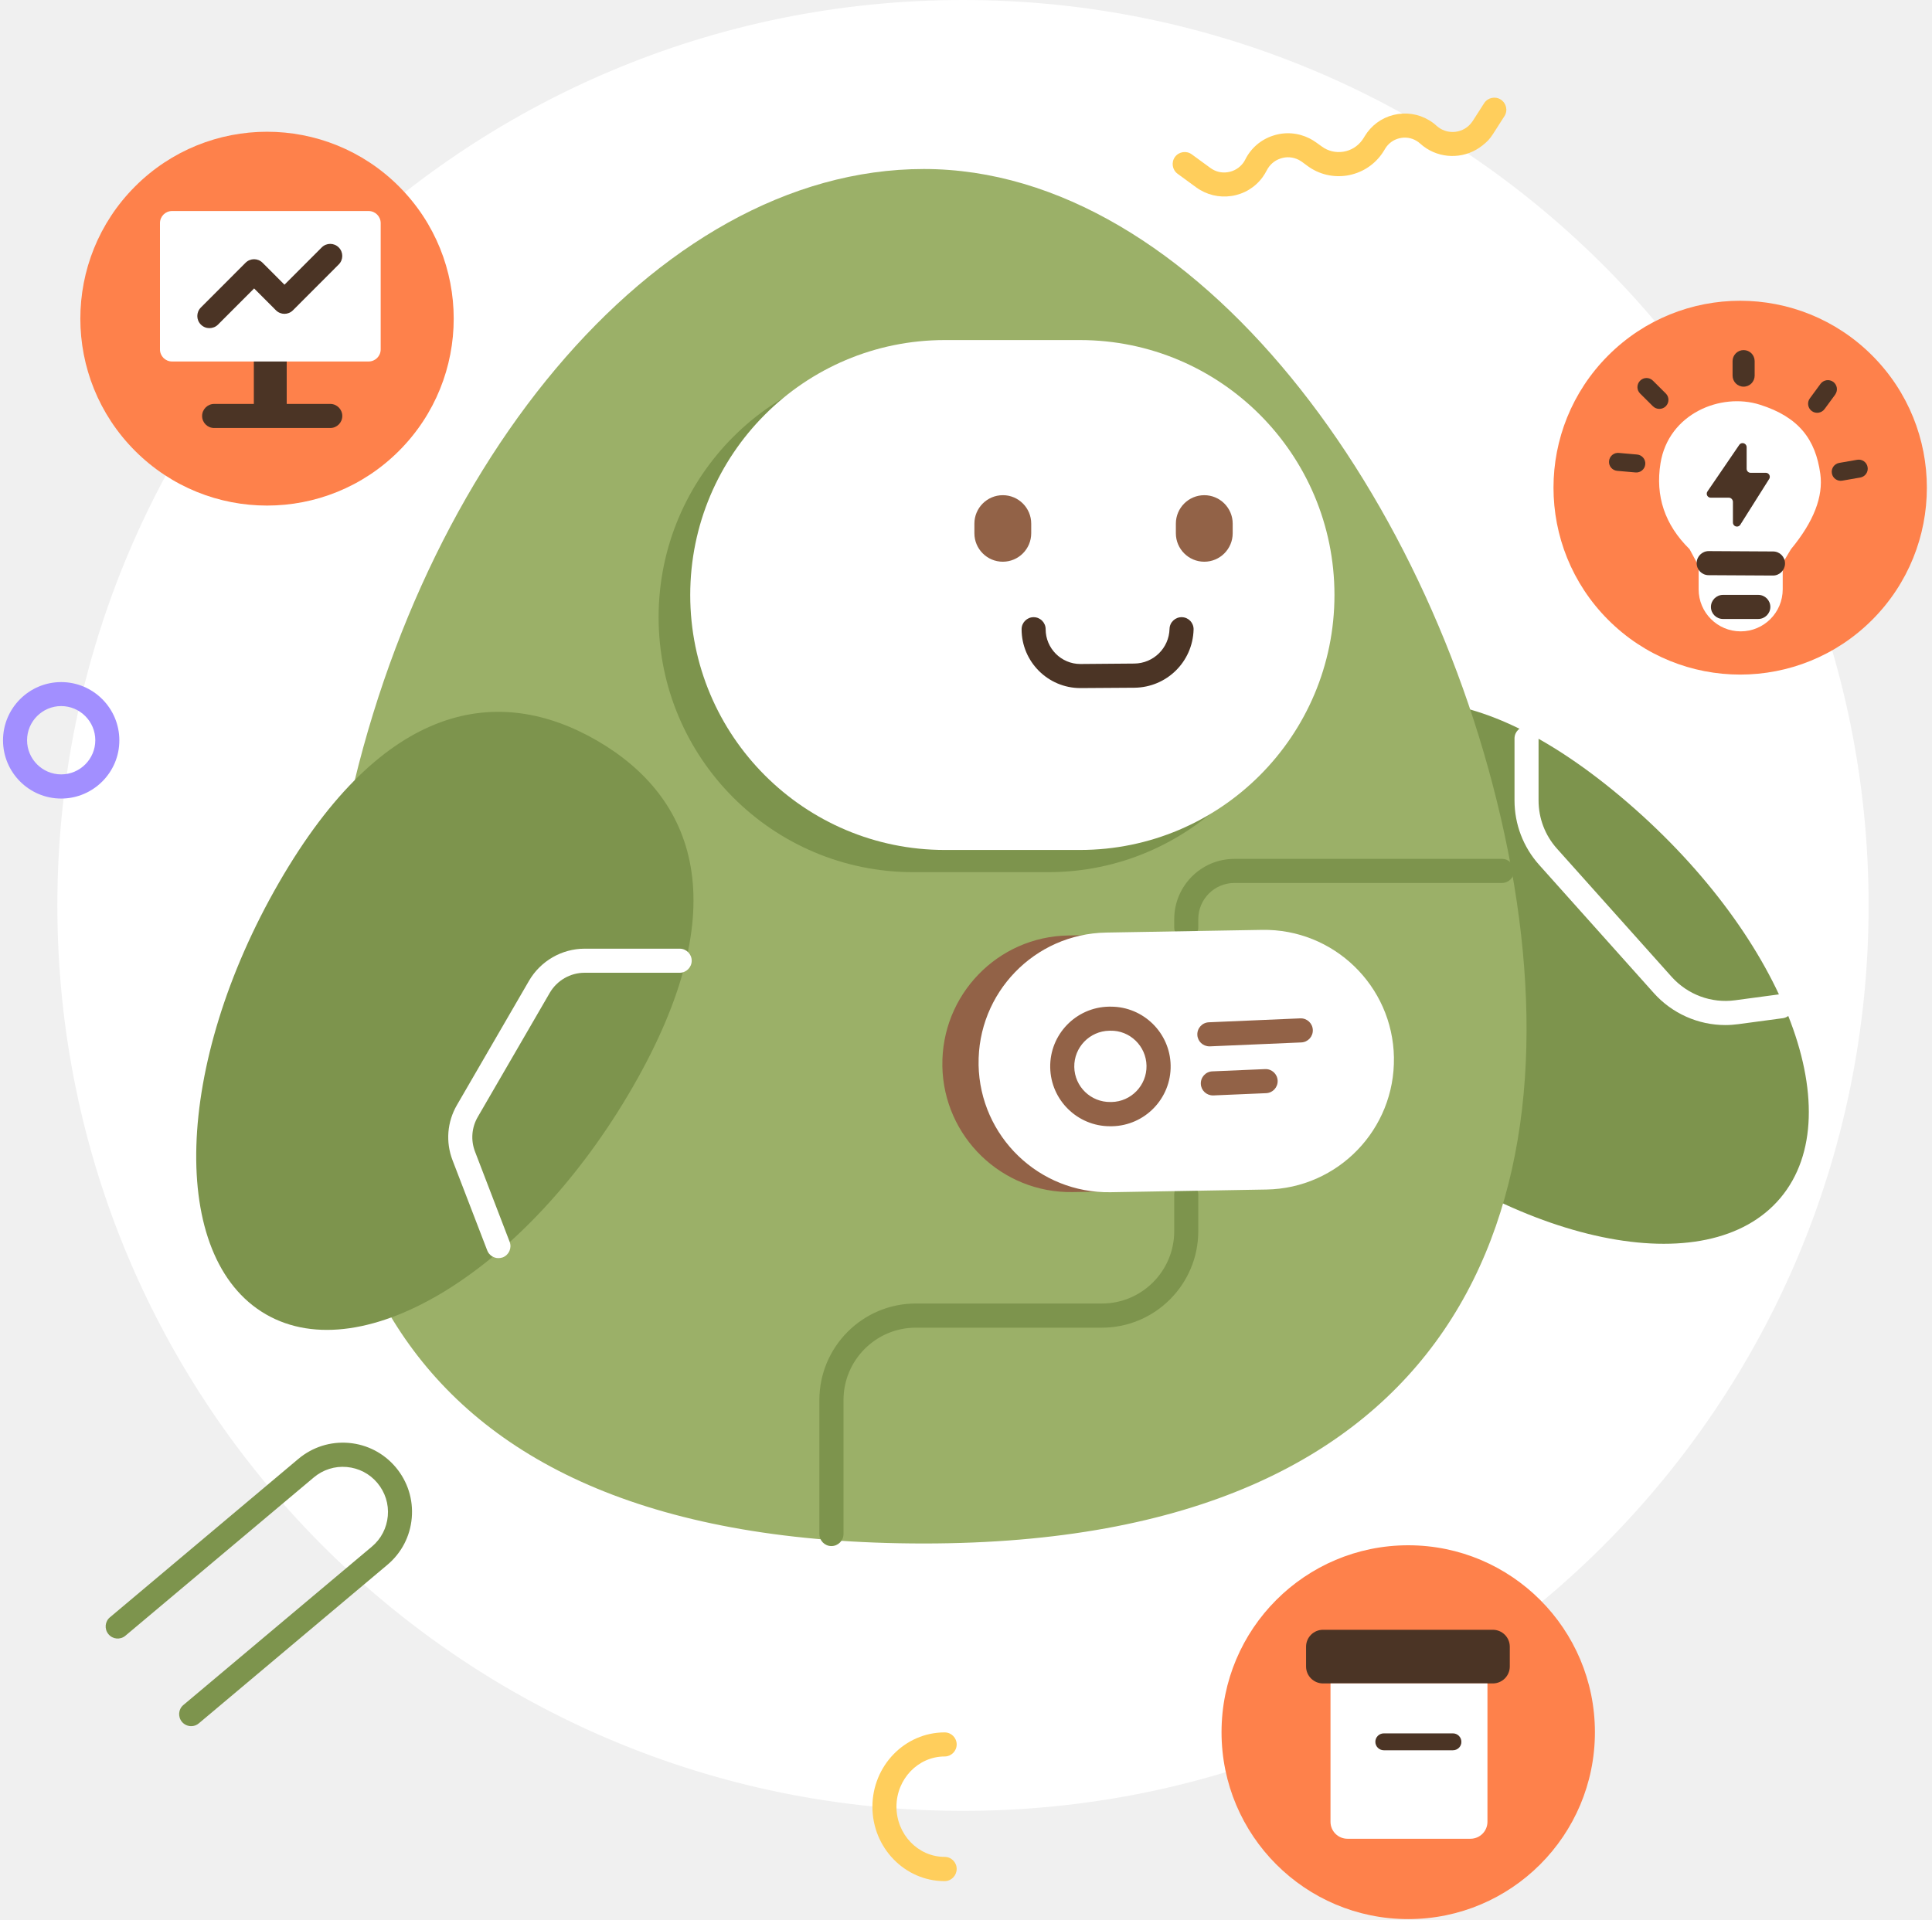
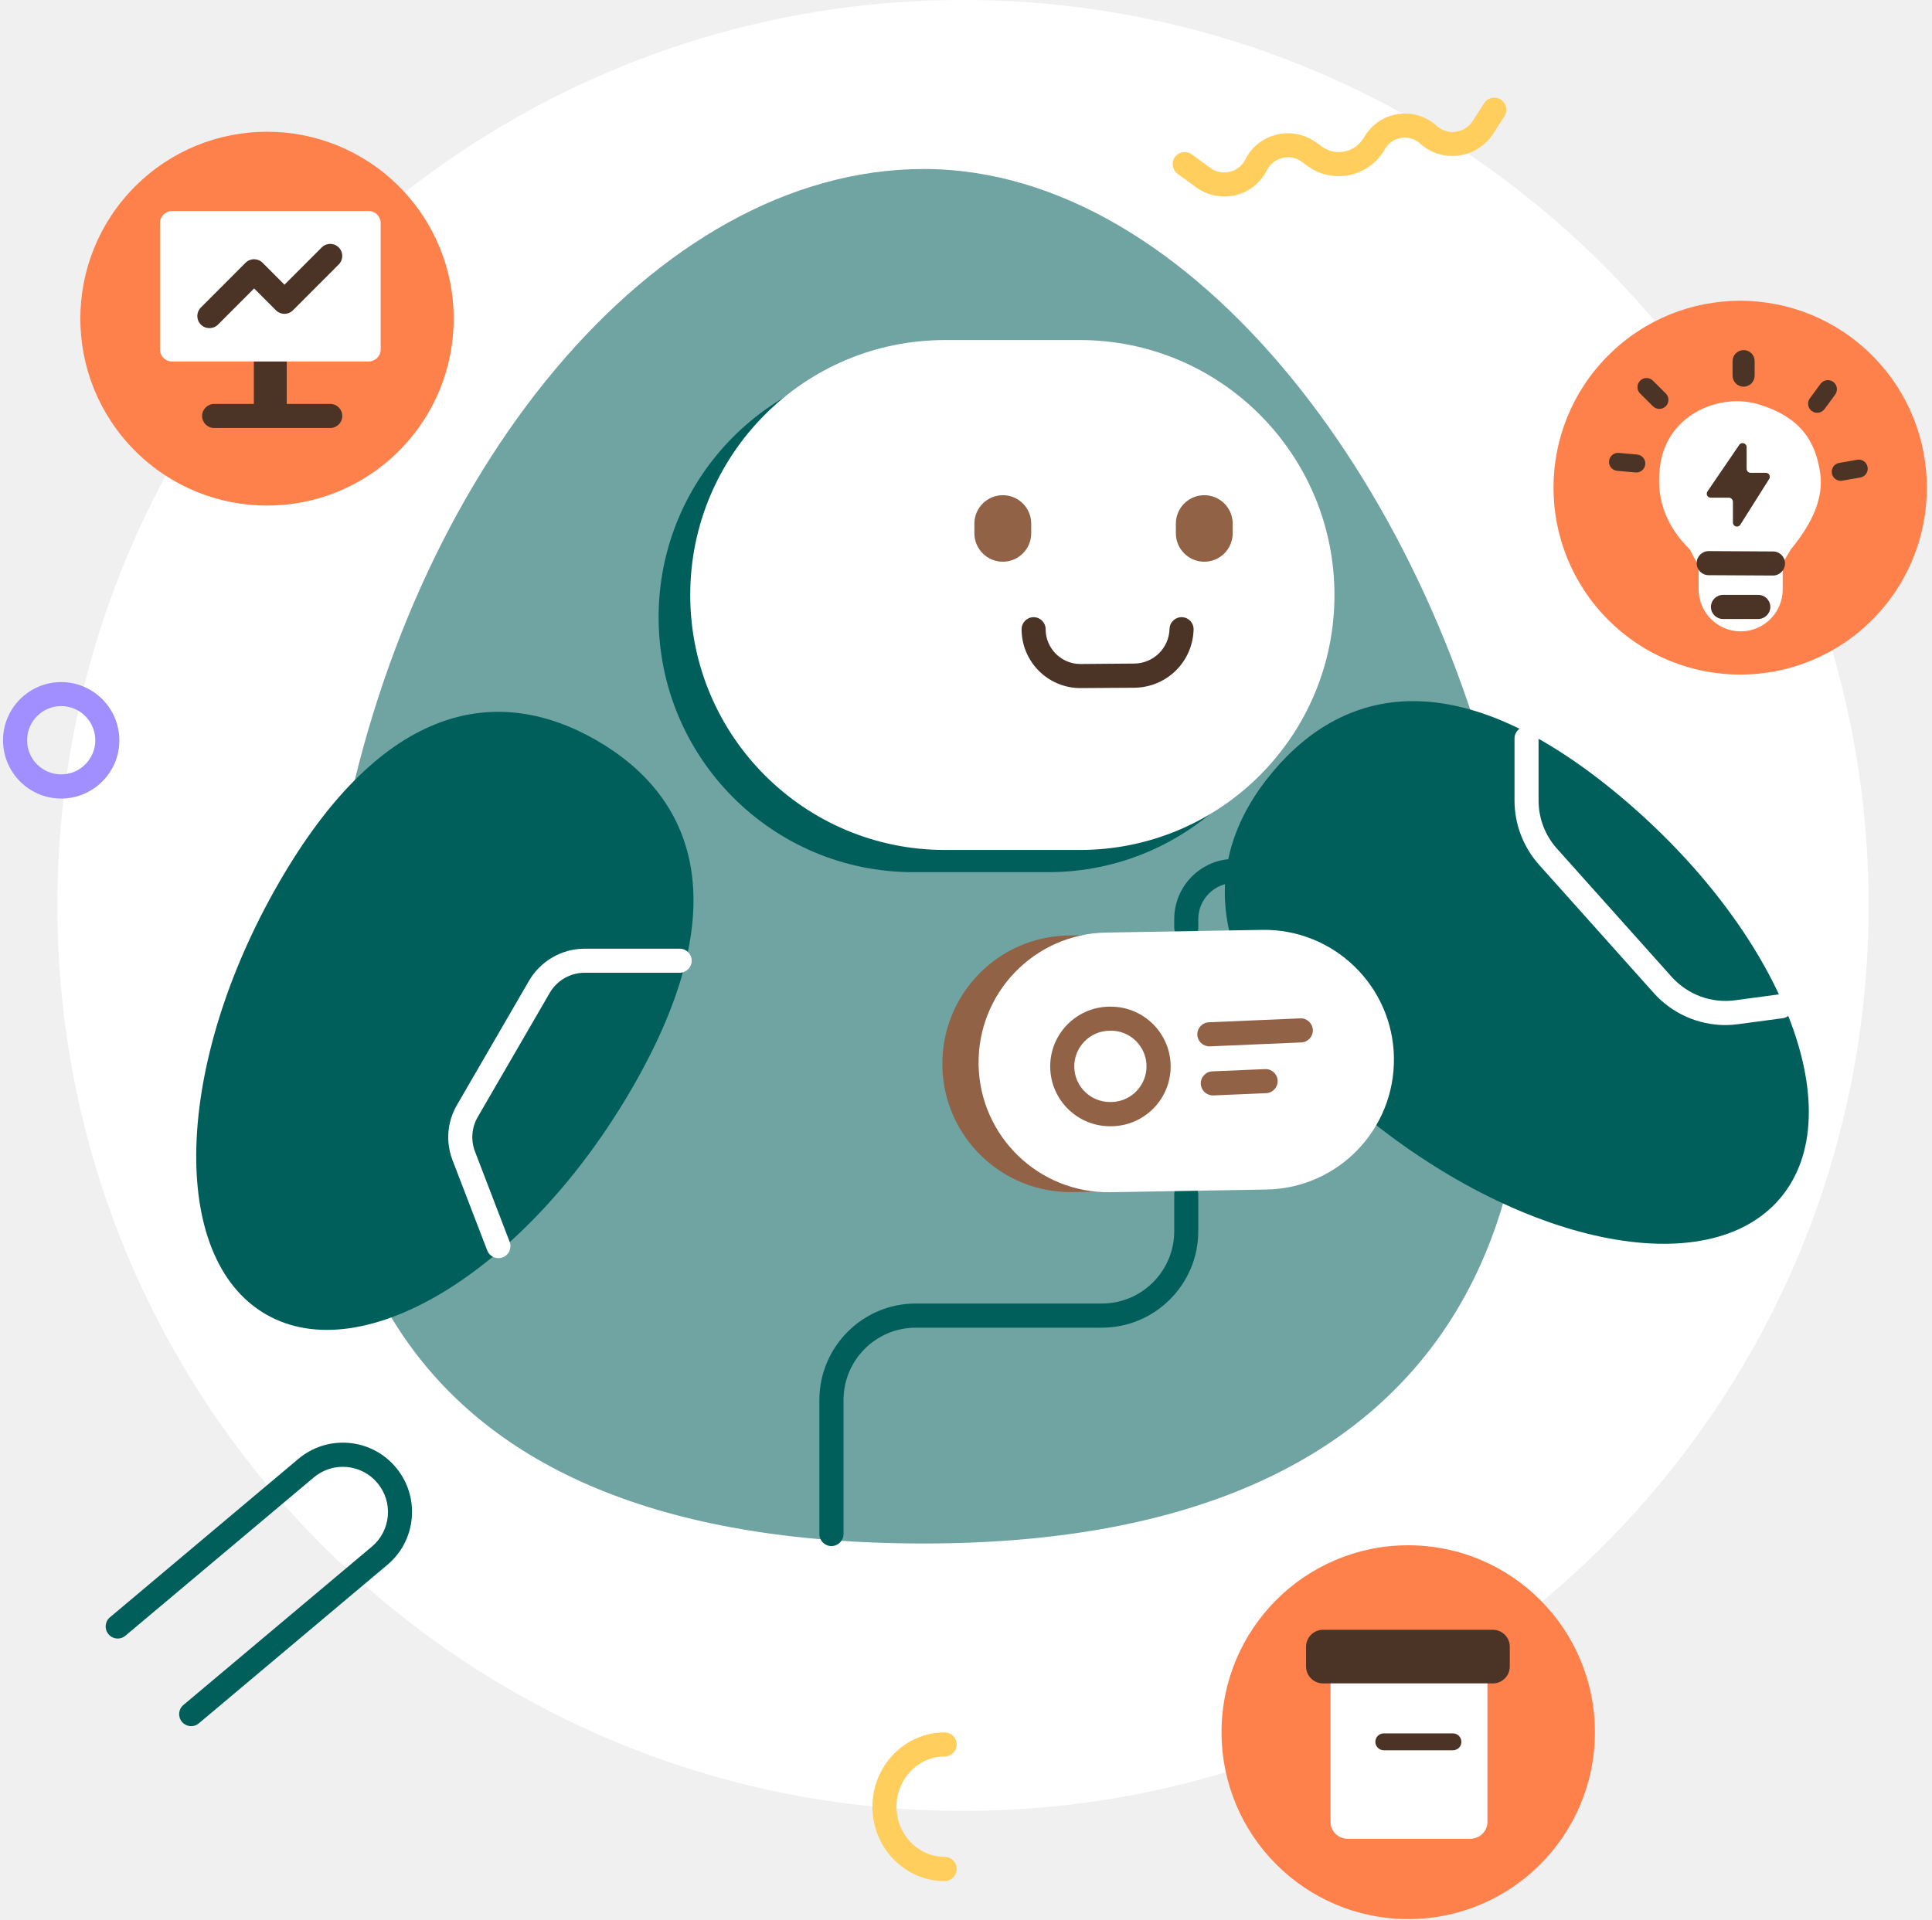
<svg xmlns="http://www.w3.org/2000/svg" width="320" height="318" viewBox="0 0 320 318" fill="none">
  <rect x="9.5" width="300" height="300" rx="150" fill="white" />
-   <path fill-rule="evenodd" clip-rule="evenodd" d="M294.902 198.45C282.879 212.78 251.515 206.265 224.857 183.898C198.199 161.516 198.774 142.207 210.812 127.862C222.836 113.532 241.748 109.602 268.421 131.969C295.064 154.351 306.925 184.119 294.902 198.45Z" fill="#7D944D" />
+   <path fill-rule="evenodd" clip-rule="evenodd" d="M294.902 198.45C282.879 212.78 251.515 206.265 224.857 183.898C198.199 161.516 198.774 142.207 210.812 127.862C222.836 113.532 241.748 109.602 268.421 131.969C295.064 154.351 306.925 184.119 294.902 198.45Z" fill="#005f5b" />
  <path d="M285.785 169.819C281.285 169.819 276.963 167.913 273.909 164.5L254.923 143.271C252.297 140.331 250.851 136.549 250.851 132.604V122.337C250.851 121.229 251.751 120.342 252.842 120.342C253.949 120.342 254.834 121.243 254.834 122.337V132.604C254.834 135.559 255.911 138.395 257.888 140.597L276.874 161.826C279.53 164.781 283.454 166.243 287.378 165.712L294.754 164.722C295.846 164.589 296.849 165.342 296.997 166.435C297.144 167.529 296.377 168.533 295.285 168.681L287.909 169.671C287.216 169.76 286.493 169.819 285.785 169.819Z" fill="white" />
-   <path fill-rule="evenodd" clip-rule="evenodd" d="M153.02 255.704C241.992 255.704 261.451 199.786 249.782 141.062C238.112 82.337 197.794 28 153.02 28C108.246 28 67.396 78.629 56.272 141.062C45.149 203.509 64.047 255.704 153.02 255.704Z" fill="#9BB068" />
-   <path fill-rule="evenodd" clip-rule="evenodd" d="M151.264 60.014H173.614C196.909 60.014 215.792 78.924 215.792 102.252C215.792 125.579 196.909 144.489 173.614 144.489H151.264C127.97 144.489 109.087 125.579 109.087 102.252C109.087 78.909 127.97 60.014 151.264 60.014Z" fill="#7D944D" />
+   <path fill-rule="evenodd" clip-rule="evenodd" d="M153.02 255.704C241.992 255.704 261.451 199.786 249.782 141.062C238.112 82.337 197.794 28 153.02 28C108.246 28 67.396 78.629 56.272 141.062C45.149 203.509 64.047 255.704 153.02 255.704Z" fill="#005f5b90" />
+   <path fill-rule="evenodd" clip-rule="evenodd" d="M151.264 60.014H173.614C196.909 60.014 215.792 78.924 215.792 102.252C215.792 125.579 196.909 144.489 173.614 144.489H151.264C127.97 144.489 109.087 125.579 109.087 102.252C109.087 78.909 127.97 60.014 151.264 60.014Z" fill="#005f5b" />
  <path fill-rule="evenodd" clip-rule="evenodd" d="M156.501 56.336H178.851C202.146 56.336 221.029 75.246 221.029 98.573C221.029 121.9 202.146 140.811 178.851 140.811H156.501C133.207 140.811 114.324 121.9 114.324 98.573C114.324 75.246 133.207 56.336 156.501 56.336Z" fill="white" />
-   <path d="M137.706 256.133C136.6 256.133 135.715 255.232 135.715 254.138V231.934C135.715 223.129 142.87 215.949 151.677 215.949H182.525C189.119 215.949 194.489 210.571 194.489 203.967V197.91C194.489 196.802 195.389 195.916 196.481 195.916C197.587 195.916 198.472 196.817 198.472 197.91V203.967C198.472 212.772 191.317 219.952 182.51 219.952H151.677C145.083 219.952 139.713 225.33 139.713 231.934V254.124C139.713 255.232 138.813 256.133 137.706 256.133Z" fill="#7D944D" />
-   <path d="M196.481 155.658C195.374 155.658 194.489 154.757 194.489 153.663V152.275C194.489 146.764 198.959 142.288 204.462 142.288H248.778C249.885 142.288 250.77 143.189 250.77 144.282C250.77 145.39 249.87 146.277 248.778 146.277H204.462C201.157 146.277 198.472 148.965 198.472 152.275V153.663C198.472 154.771 197.587 155.658 196.481 155.658Z" fill="#7D944D" />
+   <path d="M137.706 256.133C136.6 256.133 135.715 255.232 135.715 254.138V231.934C135.715 223.129 142.87 215.949 151.677 215.949H182.525C189.119 215.949 194.489 210.571 194.489 203.967V197.91C194.489 196.802 195.389 195.916 196.481 195.916C197.587 195.916 198.472 196.817 198.472 197.91V203.967C198.472 212.772 191.317 219.952 182.51 219.952H151.677C145.083 219.952 139.713 225.33 139.713 231.934V254.124C139.713 255.232 138.813 256.133 137.706 256.133Z" fill="#005f5b" />
+   <path d="M196.481 155.658C195.374 155.658 194.489 154.757 194.489 153.663V152.275C194.489 146.764 198.959 142.288 204.462 142.288H248.778C249.885 142.288 250.77 143.189 250.77 144.282C250.77 145.39 249.87 146.277 248.778 146.277H204.462C201.157 146.277 198.472 148.965 198.472 152.275V153.663C198.472 154.771 197.587 155.658 196.481 155.658Z" fill="#005f5b" />
  <path fill-rule="evenodd" clip-rule="evenodd" d="M176.939 154.978L203.256 154.519C214.98 154.313 224.65 163.655 224.865 175.389C224.865 175.389 224.865 175.389 224.862 175.403C225.062 187.135 215.732 196.821 204.009 197.027L177.692 197.486C165.968 197.692 156.298 188.349 156.083 176.616C156.083 176.616 156.083 176.616 156.086 176.601C155.888 164.855 165.218 155.169 176.939 154.978Z" fill="#926247" />
  <path fill-rule="evenodd" clip-rule="evenodd" d="M183.211 154.495L209.016 154.05C220.876 153.839 230.673 163.309 230.879 175.176L230.877 175.19C231.08 187.072 221.626 196.871 209.754 197.066L183.949 197.511C172.09 197.723 162.304 188.27 162.083 176.4L162.086 176.385C161.882 164.504 171.337 154.704 183.211 154.495Z" fill="white" />
  <path d="M183.836 186.581C178.472 186.577 174.047 182.255 173.948 176.854C173.844 171.392 178.205 166.869 183.662 166.77L183.827 166.769C183.888 166.765 183.946 166.775 184.007 166.771C189.371 166.774 193.796 171.096 193.895 176.497C193.999 181.959 189.638 186.482 184.18 186.581L184.015 186.582C183.957 186.572 183.897 186.576 183.836 186.581ZM183.741 170.757C180.479 170.811 177.876 173.514 177.934 176.764C177.99 180.028 180.681 182.618 183.942 182.565L184.107 182.565C187.354 182.509 189.957 179.805 189.899 176.555C189.844 173.291 187.128 170.667 183.891 170.754L183.741 170.757Z" fill="#926247" />
  <path d="M200.304 173.346C199.242 173.338 198.354 172.506 198.318 171.436C198.272 170.333 199.124 169.404 200.226 169.359L215.367 168.708C216.469 168.663 217.398 169.517 217.443 170.62C217.489 171.722 216.637 172.651 215.535 172.696L200.394 173.347C200.365 173.342 200.336 173.336 200.304 173.346Z" fill="#926247" />
  <path d="M200.88 181.475C199.818 181.467 198.93 180.635 198.894 179.564C198.848 178.462 199.7 177.533 200.802 177.488L209.543 177.115C210.644 177.069 211.573 177.923 211.619 179.026C211.665 180.128 210.812 181.057 209.71 181.102L200.97 181.476C200.938 181.485 200.909 181.48 200.88 181.475Z" fill="#926247" />
  <path fill-rule="evenodd" clip-rule="evenodd" d="M166.096 82.036C168.693 82.036 170.802 84.149 170.802 86.749V88.345C170.802 90.945 168.693 93.058 166.096 93.058C163.5 93.058 161.39 90.945 161.39 88.345V86.749C161.39 84.149 163.5 82.036 166.096 82.036Z" fill="#926247" />
  <path fill-rule="evenodd" clip-rule="evenodd" d="M199.466 82.037C202.063 82.037 204.172 84.149 204.172 86.749V88.345C204.172 90.945 202.063 93.058 199.466 93.058C196.87 93.058 194.76 90.945 194.76 88.345V86.749C194.76 84.149 196.87 82.037 199.466 82.037Z" fill="#926247" />
  <path d="M178.946 113.992C173.576 113.992 169.209 109.619 169.209 104.241C169.209 103.133 170.109 102.247 171.201 102.247C172.307 102.247 173.192 103.148 173.192 104.241C173.192 107.418 175.774 110.003 178.946 110.003L187.871 109.929C191.058 109.9 193.624 107.373 193.713 104.182C193.742 103.074 194.672 102.217 195.764 102.247C196.87 102.276 197.726 103.192 197.696 104.3C197.549 109.648 193.241 113.874 187.9 113.933L178.946 113.992Z" fill="#4B3425" />
-   <path fill-rule="evenodd" clip-rule="evenodd" d="M44.036 217.736C60.219 227.088 87.408 210.246 104.787 180.108C122.165 149.97 115.025 132.035 98.842 122.669C82.658 113.332 63.568 116.109 46.19 146.247C28.811 176.385 27.852 208.385 44.036 217.736Z" fill="#7D944D" />
+   <path fill-rule="evenodd" clip-rule="evenodd" d="M44.036 217.736C60.219 227.088 87.408 210.246 104.787 180.108C122.165 149.97 115.025 132.035 98.842 122.669C82.658 113.332 63.568 116.109 46.19 146.247C28.811 176.385 27.852 208.385 44.036 217.736Z" fill="#005f5b" />
  <path d="M82.555 208.429C81.758 208.429 80.991 207.941 80.696 207.144L74.957 192.222C73.792 189.194 74.057 185.855 75.695 183.048L87.63 162.468C89.533 159.204 93.058 157.165 96.835 157.165H112.576C113.683 157.165 114.568 158.066 114.568 159.159C114.568 160.252 113.668 161.154 112.576 161.154H96.82C94.46 161.154 92.262 162.424 91.067 164.463L79.132 185.042C78.114 186.8 77.952 188.884 78.675 190.775L84.413 205.725C84.812 206.759 84.296 207.912 83.263 208.311C83.027 208.385 82.791 208.429 82.555 208.429Z" fill="white" />
  <path d="M233.246 317.931C250.324 317.931 264.168 304.067 264.168 286.965C264.168 269.864 250.324 256 233.246 256C216.169 256 202.325 269.864 202.325 286.965C202.325 304.067 216.169 317.931 233.246 317.931Z" fill="#FE814B" />
  <path fill-rule="evenodd" clip-rule="evenodd" d="M219.139 270H247.255C248.81 270 250.069 271.257 250.069 272.809V276.08C250.069 277.632 248.81 278.889 247.255 278.889H219.139C217.584 278.889 216.325 277.632 216.325 276.08V272.809C216.325 271.257 217.584 270 219.139 270Z" fill="#4B3425" />
  <path fill-rule="evenodd" clip-rule="evenodd" d="M220.373 278.889H246.369V301.811C246.369 303.363 245.109 304.62 243.554 304.62H223.187C221.632 304.62 220.373 303.363 220.373 301.811V278.889Z" fill="white" />
  <path fill-rule="evenodd" clip-rule="evenodd" d="M225.23 283.096H242.565C243.336 283.096 243.966 283.725 243.966 284.494V293.383C243.966 294.153 243.336 294.782 242.565 294.782H225.23C224.459 294.782 223.829 294.153 223.829 293.383V284.494C223.829 283.725 224.459 283.096 225.23 283.096Z" fill="white" />
  <path d="M240.65 289.959H229.201C228.43 289.959 227.8 289.33 227.8 288.561C227.8 287.791 228.43 287.162 229.201 287.162H240.65C241.421 287.162 242.051 287.791 242.051 288.561C242.064 289.33 241.434 289.959 240.65 289.959Z" fill="#4B3425" />
  <path d="M66.093 74.687C78.168 62.594 78.168 42.988 66.093 30.896C54.018 18.803 34.44 18.803 22.364 30.896C10.289 42.988 10.289 62.594 22.364 74.687C34.44 86.779 54.018 86.779 66.093 74.687Z" fill="#FE814B" />
  <path d="M47.489 58.57H42.045V68.705H47.489V58.57Z" fill="#4B3425" />
  <path fill-rule="evenodd" clip-rule="evenodd" d="M28.488 34.962H61.061C62.168 34.962 63.053 35.863 63.053 36.956V57.891C63.053 58.999 62.153 59.885 61.061 59.885H28.488C27.381 59.885 26.496 58.984 26.496 57.891V36.956C26.496 35.863 27.381 34.962 28.488 34.962Z" fill="white" />
  <path d="M54.703 70.906H35.466C34.359 70.906 33.474 70.005 33.474 68.912C33.474 67.818 34.374 66.917 35.466 66.917H54.703C55.809 66.917 56.695 67.818 56.695 68.912C56.695 70.005 55.809 70.906 54.703 70.906Z" fill="#4B3425" />
  <path d="M34.684 54.36C34.167 54.36 33.666 54.168 33.268 53.769C32.486 52.986 32.486 51.73 33.268 50.947L40.673 43.531C41.455 42.748 42.709 42.748 43.491 43.531L47.12 47.165L53.287 40.99C54.069 40.207 55.323 40.207 56.105 40.99C56.886 41.773 56.886 43.028 56.105 43.811L48.522 51.405C47.74 52.188 46.486 52.188 45.704 51.405L42.09 47.785L36.1 53.783C35.717 54.168 35.2 54.36 34.684 54.36Z" fill="#4B3425" />
  <path d="M310.093 102.687C322.169 90.594 322.169 70.988 310.093 58.896C298.018 46.803 278.44 46.803 266.364 58.896C254.289 70.988 254.289 90.594 266.364 102.687C278.44 114.779 298.018 114.779 310.093 102.687Z" fill="#FE814B" />
  <path fill-rule="evenodd" clip-rule="evenodd" d="M279.842 90.975C275.741 86.941 274.148 82.184 275.033 76.733C276.361 68.548 284.976 64.988 291.482 67.041C297.988 69.095 300.717 72.833 301.499 78.491C302.015 82.273 300.407 86.424 296.646 90.975L295.274 93.264V97.623C295.274 101.478 292.161 104.596 288.31 104.596C284.46 104.596 281.347 101.478 281.347 97.623V93.767L279.842 90.975Z" fill="white" />
  <path fill-rule="evenodd" clip-rule="evenodd" d="M286.348 82.45H283.354C282.985 82.45 282.69 82.155 282.69 81.785C282.69 81.652 282.734 81.519 282.808 81.416L288.074 73.704C288.281 73.394 288.694 73.32 289.004 73.527C289.181 73.645 289.299 73.852 289.299 74.074V77.663C289.299 78.033 289.594 78.328 289.963 78.328H292.471C292.839 78.328 293.134 78.624 293.134 78.993C293.134 79.126 293.105 79.244 293.031 79.348L288.251 86.927C288.06 87.237 287.647 87.325 287.337 87.133C287.145 87.015 287.027 86.794 287.027 86.572V83.13C287.012 82.76 286.717 82.45 286.348 82.45Z" fill="#4B3425" />
  <path fill-rule="evenodd" clip-rule="evenodd" d="M304.627 76.688L307.607 76.171C308.418 76.024 309.2 76.57 309.333 77.383C309.48 78.195 308.934 78.963 308.123 79.111L305.143 79.628C304.332 79.776 303.55 79.23 303.417 78.417C303.269 77.604 303.815 76.836 304.627 76.688Z" fill="#4B3425" />
  <path fill-rule="evenodd" clip-rule="evenodd" d="M299.758 66.007L301.529 63.599C302.015 62.934 302.96 62.772 303.638 63.259C304.302 63.747 304.45 64.678 303.977 65.343C303.977 65.343 303.977 65.343 303.977 65.357L302.207 67.765C301.72 68.43 300.776 68.593 300.098 68.105C299.434 67.618 299.271 66.687 299.758 66.007C299.758 66.022 299.758 66.022 299.758 66.007Z" fill="#4B3425" />
  <path fill-rule="evenodd" clip-rule="evenodd" d="M286.968 62.225V59.832C286.968 58.827 287.779 58 288.797 58C289.815 58 290.626 58.812 290.626 59.832V62.225C290.626 63.23 289.815 64.057 288.797 64.057C287.779 64.057 286.968 63.23 286.968 62.225Z" fill="#4B3425" />
  <path fill-rule="evenodd" clip-rule="evenodd" d="M273.779 67.307L271.655 65.195C271.065 64.619 271.065 63.673 271.64 63.082C271.64 63.082 271.64 63.082 271.655 63.067C272.245 62.477 273.189 62.477 273.779 63.067L275.903 65.18C276.493 65.756 276.493 66.702 275.918 67.293C275.918 67.293 275.918 67.293 275.903 67.307C275.313 67.884 274.369 67.884 273.779 67.307Z" fill="#4B3425" />
  <path fill-rule="evenodd" clip-rule="evenodd" d="M270.888 78.269L267.863 78.003C267.037 77.93 266.432 77.206 266.506 76.393C266.58 75.566 267.303 74.96 268.129 75.034L271.153 75.3C271.979 75.374 272.584 76.098 272.51 76.91C272.437 77.737 271.714 78.343 270.888 78.269Z" fill="#4B3425" />
  <path d="M293.665 95.347C293.651 95.347 293.651 95.347 293.665 95.347L282.999 95.288C281.893 95.288 281.008 94.387 281.022 93.279C281.022 92.186 281.922 91.299 283.014 91.299C283.014 91.299 283.014 91.299 283.029 91.299L293.68 91.359C294.787 91.359 295.672 92.26 295.657 93.368C295.642 94.461 294.757 95.347 293.665 95.347Z" fill="#4B3425" />
  <path d="M291.231 102.542H285.375C284.268 102.542 283.383 101.641 283.383 100.548C283.383 99.454 284.283 98.553 285.375 98.553H291.231C292.338 98.553 293.223 99.454 293.223 100.548C293.223 101.641 292.323 102.542 291.231 102.542Z" fill="#4B3425" />
  <path d="M244.535 24.78C241.622 26.462 237.835 26.158 235.218 23.779C235.036 23.611 234.828 23.458 234.623 23.338C233.758 22.814 232.737 22.669 231.754 22.913C230.77 23.157 229.948 23.768 229.425 24.633L229.251 24.921C229.118 25.134 228.986 25.347 228.833 25.555C227.461 27.456 225.433 28.695 223.116 29.077C220.804 29.44 218.477 28.89 216.588 27.507L215.64 26.809C215.467 26.687 215.289 26.585 215.111 26.483C214.169 26.003 213.1 25.921 212.102 26.258C211.097 26.583 210.293 27.286 209.815 28.227C209.614 28.616 209.385 28.987 209.141 29.332C207.896 31.041 206.066 32.149 203.983 32.465C201.899 32.78 199.819 32.275 198.11 31.027L195.046 28.788C194.16 28.139 193.965 26.887 194.612 26.001C195.26 25.116 196.511 24.922 197.396 25.571L200.461 27.811C201.299 28.436 202.332 28.692 203.36 28.525C204.396 28.371 205.301 27.814 205.924 26.976C206.046 26.804 206.16 26.618 206.255 26.427C207.204 24.532 208.845 23.124 210.855 22.475C212.87 21.806 215.017 21.983 216.912 22.935C217.274 23.119 217.645 23.348 217.99 23.593L218.951 24.283C219.982 25.036 221.243 25.331 222.507 25.13C223.77 24.93 224.873 24.242 225.623 23.211C225.696 23.101 225.781 22.984 225.854 22.873L226.028 22.585C227.097 20.808 228.786 19.543 230.812 19.039C232.825 18.542 234.926 18.847 236.703 19.919C237.142 20.178 237.557 20.484 237.929 20.832C239.545 22.304 242.05 22.189 243.519 20.573C243.661 20.405 243.803 20.238 243.93 20.045L245.821 17.094C246.413 16.173 247.653 15.9 248.575 16.494C249.497 17.088 249.783 18.321 249.178 19.25L247.288 22.201C247.046 22.58 246.777 22.94 246.473 23.269C245.868 23.874 245.225 24.382 244.535 24.78Z" fill="#FFCE5C" />
  <path d="M10.133 132.294C4.822 132.294 0.5 127.966 0.5 122.647C0.5 117.329 4.822 113 10.133 113C15.444 113 19.767 117.329 19.767 122.647C19.782 127.951 15.444 132.294 10.133 132.294ZM10.133 116.974C7.021 116.974 4.483 119.515 4.483 122.632C4.483 125.75 7.021 128.291 10.133 128.291C13.246 128.291 15.784 125.75 15.784 122.632C15.784 119.515 13.246 116.974 10.133 116.974Z" fill="#A28FFF" />
-   <path d="M31.674 285.965C31.098 285.965 30.538 285.728 30.139 285.256C29.431 284.413 29.535 283.143 30.39 282.449L61.592 256.226C63.126 254.94 64.055 253.138 64.233 251.144C64.409 249.149 63.79 247.214 62.507 245.677C61.223 244.141 59.423 243.21 57.432 243.033C55.44 242.856 53.507 243.476 51.973 244.761L20.771 270.984C19.931 271.694 18.677 271.59 17.968 270.733C17.26 269.891 17.364 268.621 18.219 267.926L49.421 241.688C51.767 239.724 54.732 238.778 57.786 239.044C60.839 239.31 63.598 240.758 65.56 243.092C67.522 245.441 68.466 248.41 68.201 251.469C67.935 254.527 66.49 257.289 64.144 259.254L32.942 285.492C32.574 285.817 32.116 285.965 31.674 285.965Z" fill="#7D944D" />
+   <path d="M31.674 285.965C31.098 285.965 30.538 285.728 30.139 285.256C29.431 284.413 29.535 283.143 30.39 282.449L61.592 256.226C63.126 254.94 64.055 253.138 64.233 251.144C64.409 249.149 63.79 247.214 62.507 245.677C61.223 244.141 59.423 243.21 57.432 243.033C55.44 242.856 53.507 243.476 51.973 244.761L20.771 270.984C19.931 271.694 18.677 271.59 17.968 270.733C17.26 269.891 17.364 268.621 18.219 267.926L49.421 241.688C51.767 239.724 54.732 238.778 57.786 239.044C60.839 239.31 63.598 240.758 65.56 243.092C67.522 245.441 68.466 248.41 68.201 251.469C67.935 254.527 66.49 257.289 64.144 259.254L32.942 285.492C32.574 285.817 32.116 285.965 31.674 285.965Z" fill="#005f5b" />
  <path d="M156.464 311.642C149.87 311.642 144.5 306.117 144.5 299.321C144.5 292.525 149.87 287 156.464 287C157.571 287 158.456 287.901 158.456 288.994C158.456 290.102 157.556 290.989 156.464 290.989C152.068 290.989 148.483 294.727 148.483 299.306C148.483 303.901 152.068 307.624 156.464 307.624C157.571 307.624 158.456 308.525 158.456 309.618C158.456 310.711 157.571 311.642 156.464 311.642Z" fill="#FFCE5C" />
</svg>
